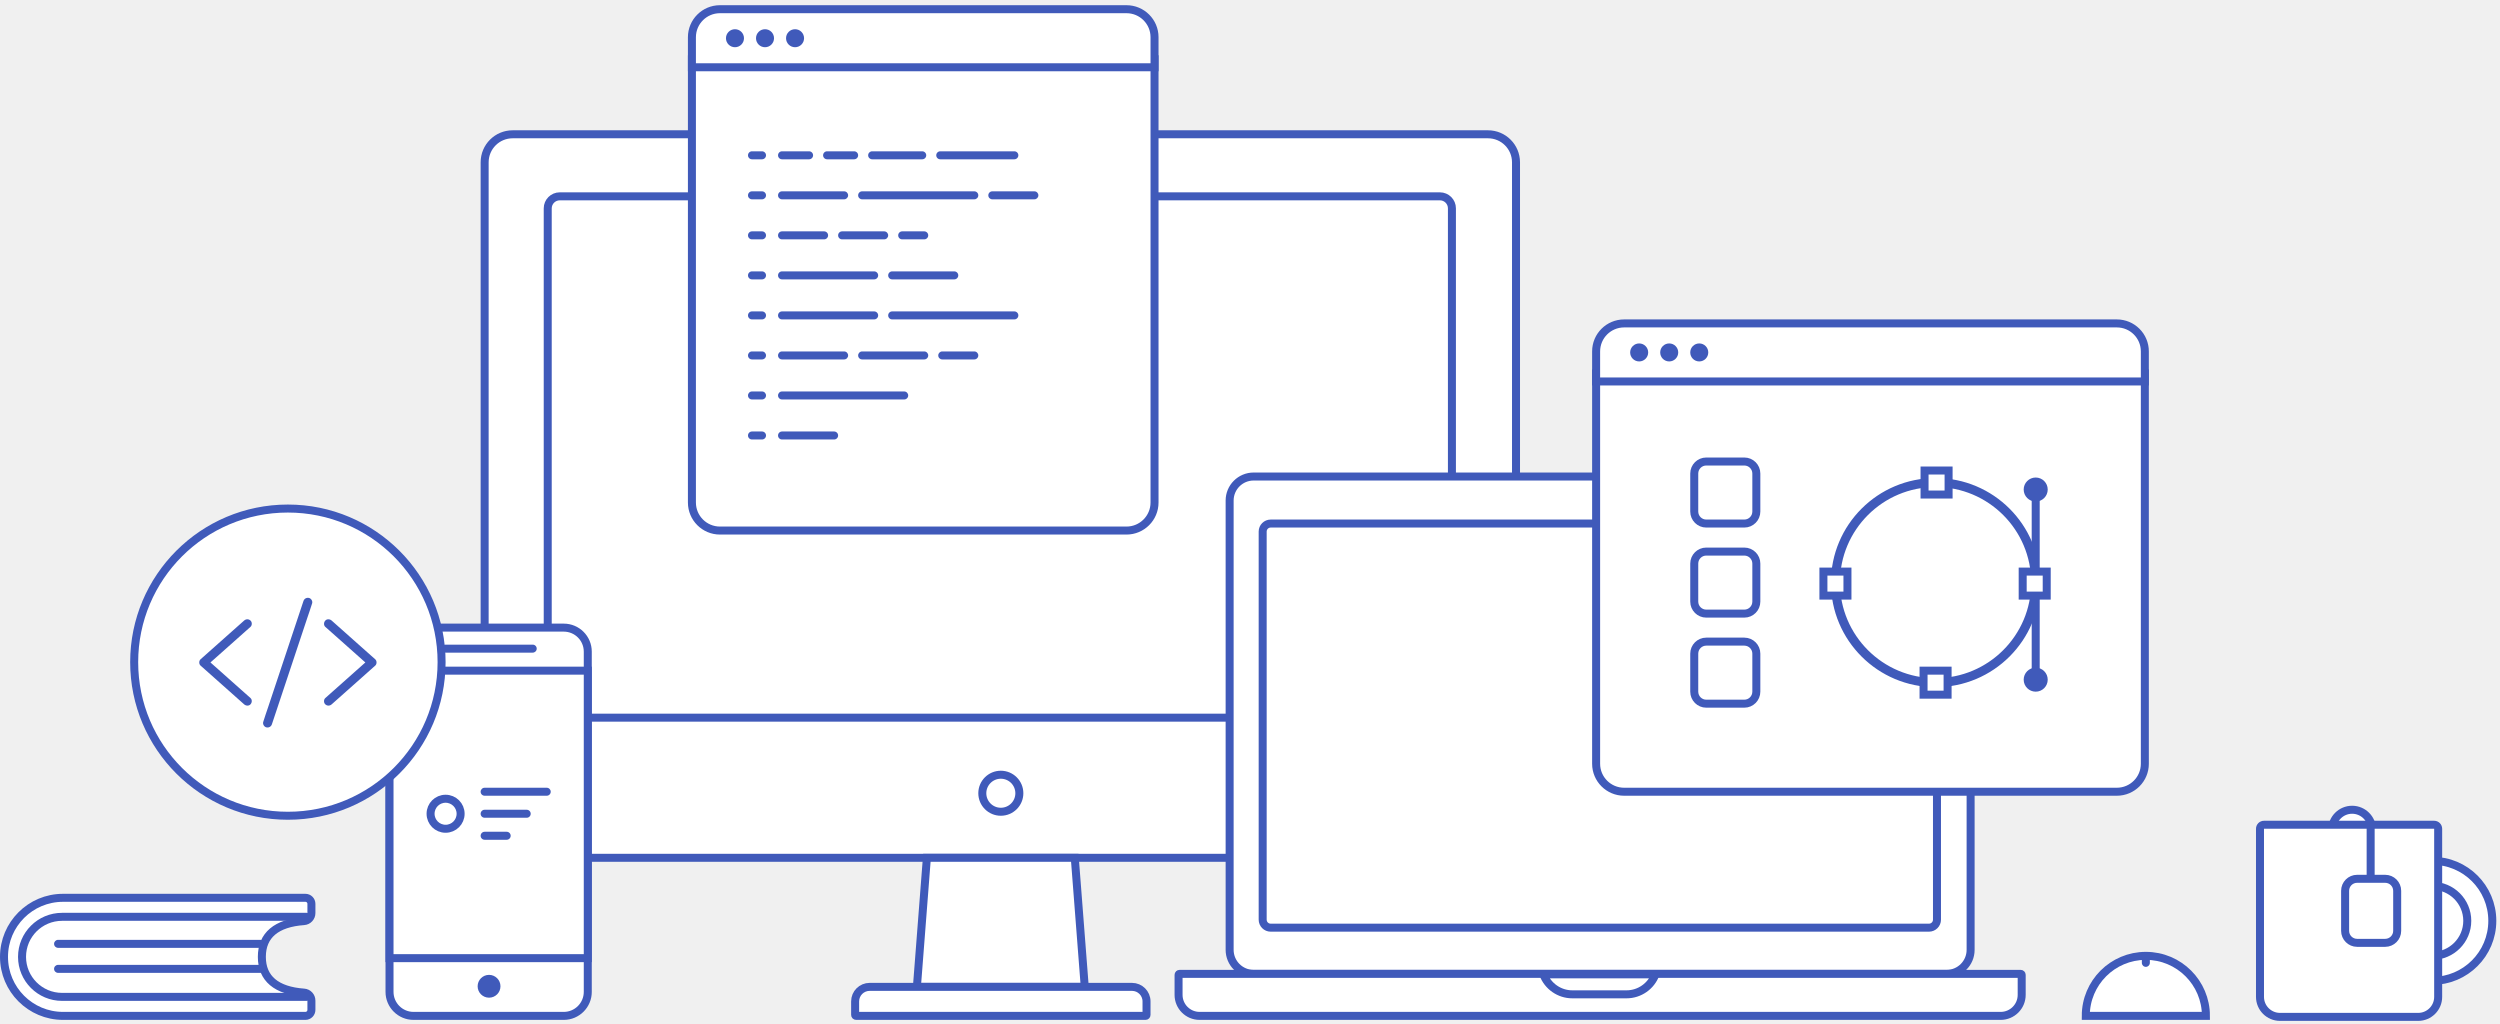
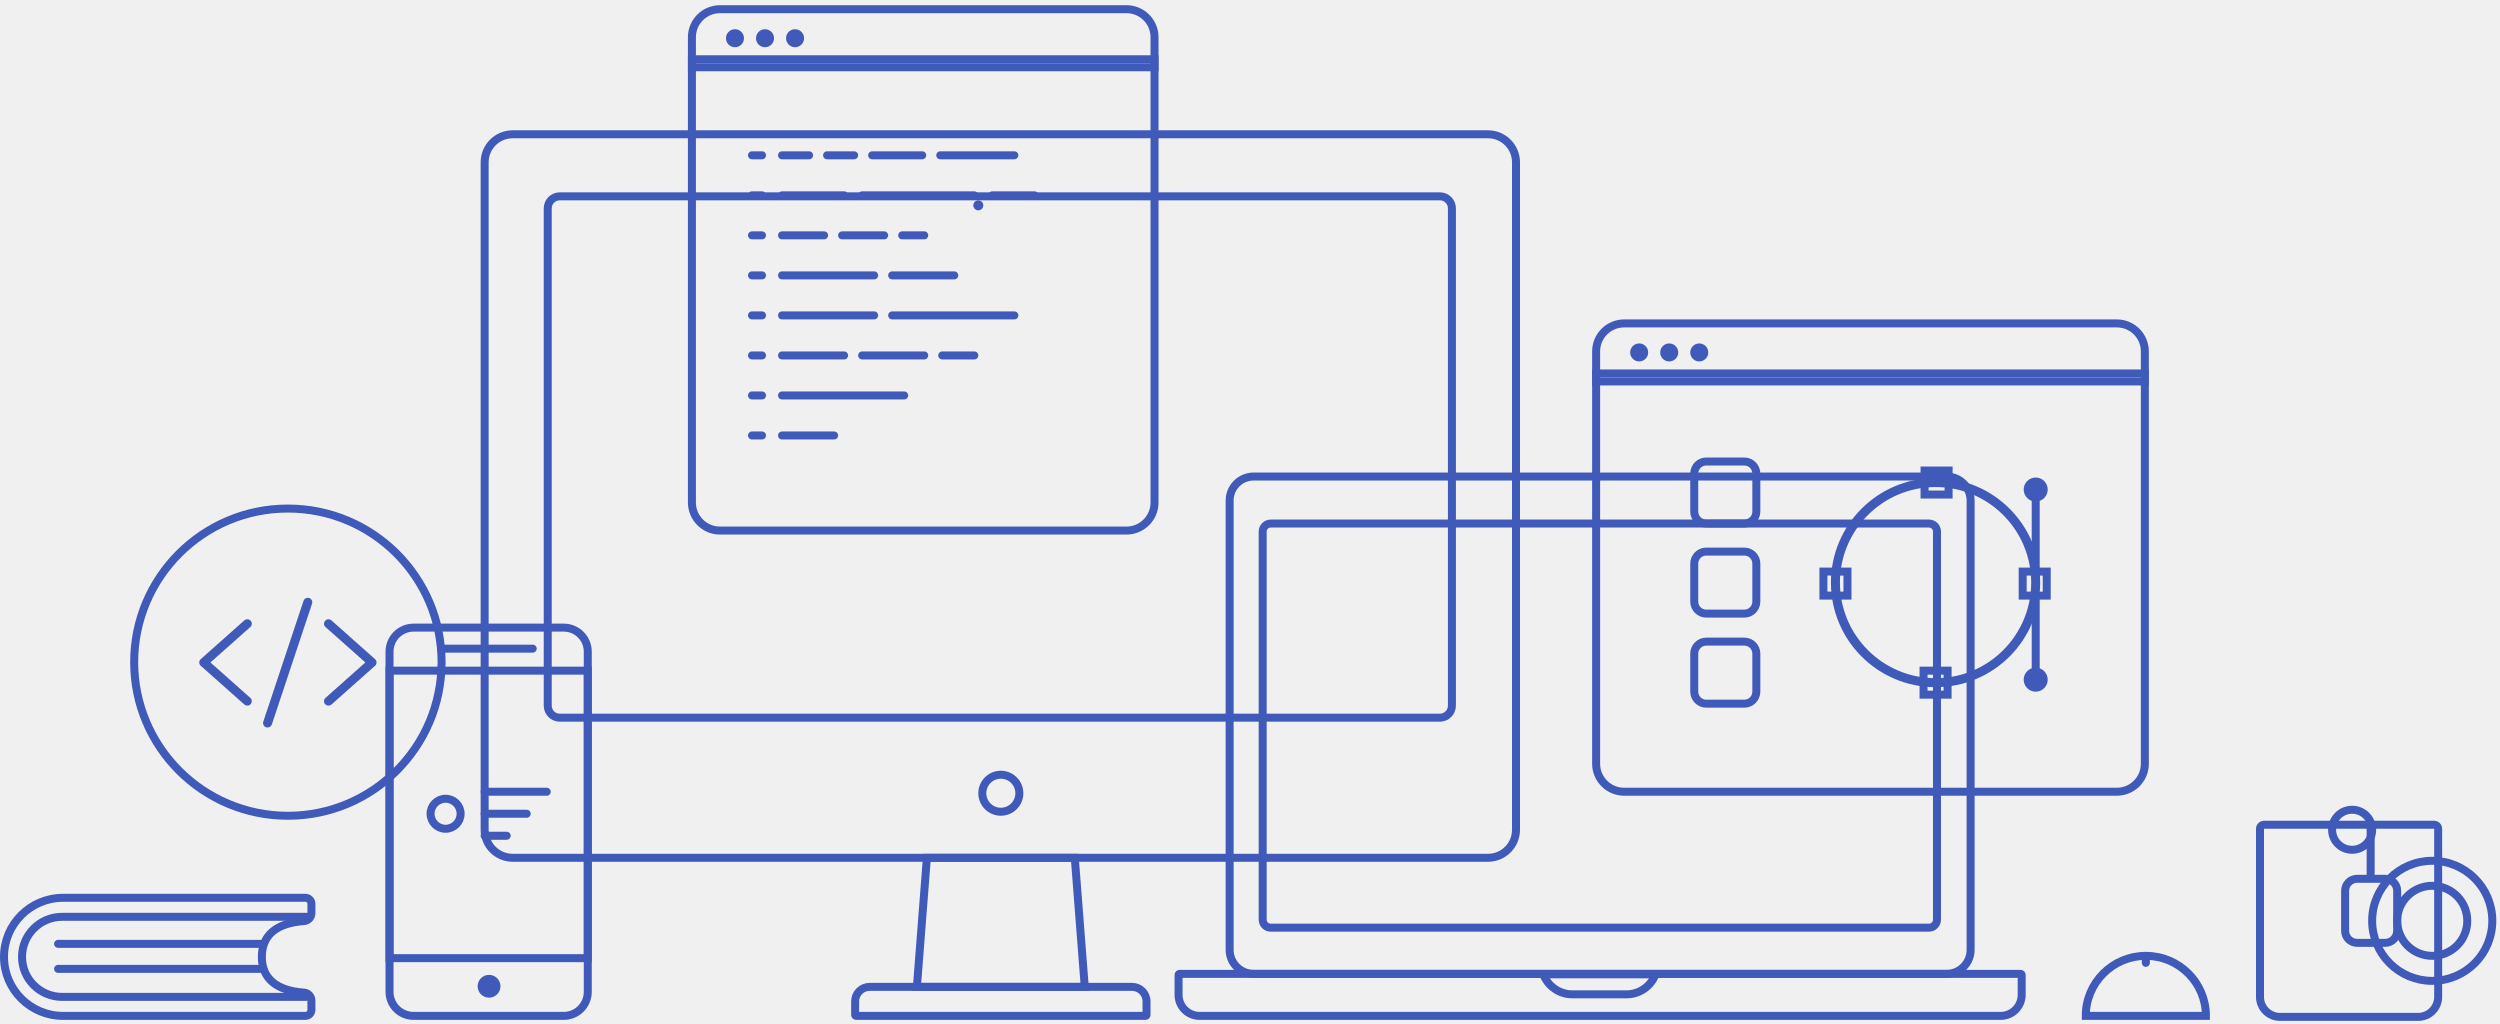
<svg xmlns="http://www.w3.org/2000/svg" width="650" height="266" viewBox="0 0 650 266" fill="none">
  <g clip-path="url(#clip0_53_868)">
-     <path fill-rule="evenodd" clip-rule="evenodd" d="M126.008 42.198C126.008 38.172 129.264 34.915 133.298 34.915H386.872C390.899 34.915 394.162 38.174 394.162 42.198V215.741C394.162 219.767 390.906 223.024 386.872 223.024H133.298C129.271 223.024 126.008 219.765 126.008 215.741V42.198Z" fill="white" stroke="#405ABA" stroke-width="2.081" />
-     <path fill-rule="evenodd" clip-rule="evenodd" d="M142.41 54.17C142.41 52.446 143.813 51.046 145.536 51.046H374.374C376.103 51.046 377.5 52.438 377.5 54.17V183.475C377.5 185.199 376.097 186.599 374.374 186.599H145.536C143.807 186.599 142.41 185.207 142.41 183.475V54.17Z" fill="white" stroke="#405ABA" stroke-width="2.081" />
-     <path fill-rule="evenodd" clip-rule="evenodd" d="M240.99 223.024H279.441L282.037 256.587H238.394L240.99 223.024Z" fill="white" stroke="#405ABA" stroke-width="2.081" />
-     <path fill-rule="evenodd" clip-rule="evenodd" d="M222.334 263.875V260.36C222.334 258.279 224.024 256.587 226.104 256.587H294.326C296.402 256.587 298.096 258.28 298.096 260.36V263.875C298.096 264.02 297.984 264.132 297.835 264.132H222.596C222.45 264.132 222.334 264.017 222.334 263.875Z" fill="white" stroke="#405ABA" stroke-width="2.081" />
+     <path fill-rule="evenodd" clip-rule="evenodd" d="M126.008 42.198C126.008 38.172 129.264 34.915 133.298 34.915H386.872C390.899 34.915 394.162 38.174 394.162 42.198V215.741C394.162 219.767 390.906 223.024 386.872 223.024H133.298C129.271 223.024 126.008 219.765 126.008 215.741V42.198Z" fill="none" stroke="#405ABA" stroke-width="2.081" />
+     <path fill-rule="evenodd" clip-rule="evenodd" d="M142.41 54.17C142.41 52.446 143.813 51.046 145.536 51.046H374.374C376.103 51.046 377.5 52.438 377.5 54.17V183.475C377.5 185.199 376.097 186.599 374.374 186.599H145.536C143.807 186.599 142.41 185.207 142.41 183.475V54.17Z" fill="none" stroke="#405ABA" stroke-width="2.081" />
+     <path fill-rule="evenodd" clip-rule="evenodd" d="M240.99 223.024H279.441L282.037 256.587H238.394L240.99 223.024Z" fill="none" stroke="#405ABA" stroke-width="2.081" />
+     <path fill-rule="evenodd" clip-rule="evenodd" d="M222.334 263.875V260.36C222.334 258.279 224.024 256.587 226.104 256.587H294.326C296.402 256.587 298.096 258.28 298.096 260.36V263.875C298.096 264.02 297.984 264.132 297.835 264.132H222.596C222.45 264.132 222.334 264.017 222.334 263.875Z" fill="none" stroke="#405ABA" stroke-width="2.081" />
    <path d="M260.215 211.056C262.875 211.056 265.032 208.901 265.032 206.243C265.032 203.584 262.875 201.429 260.215 201.429C257.555 201.429 255.399 203.584 255.399 206.243C255.399 208.901 257.555 211.056 260.215 211.056Z" stroke="#405ABA" stroke-width="2.081" />
-     <path d="M146.578 163.183H107.519C104.071 163.183 101.275 165.979 101.275 169.427V257.888C101.275 261.337 104.071 264.132 107.519 264.132H146.578C150.026 264.132 152.822 261.337 152.822 257.888V169.427C152.822 165.979 150.026 163.183 146.578 163.183Z" fill="white" stroke="#405ABA" stroke-width="2.081" />
-     <path fill-rule="evenodd" clip-rule="evenodd" d="M101.275 174.371H152.822V249.12H101.275V174.371Z" fill="white" stroke="#405ABA" stroke-width="2.081" />
+     <path d="M146.578 163.183H107.519C104.071 163.183 101.275 165.979 101.275 169.427V257.888C101.275 261.337 104.071 264.132 107.519 264.132H146.578C150.026 264.132 152.822 261.337 152.822 257.888V169.427C152.822 165.979 150.026 163.183 146.578 163.183Z" fill="none" stroke="#405ABA" stroke-width="2.081" />
+     <path fill-rule="evenodd" clip-rule="evenodd" d="M101.275 174.371H152.822V249.12H101.275V174.371Z" fill="none" stroke="#405ABA" stroke-width="2.081" />
    <path d="M138.504 167.606H115.853C115.278 167.606 114.812 168.072 114.812 168.647C114.812 169.221 115.278 169.687 115.853 169.687H138.504C139.079 169.687 139.545 169.221 139.545 168.647C139.545 168.072 139.079 167.606 138.504 167.606Z" fill="#405ABA" />
    <path d="M127.155 253.465H127.151C125.513 253.465 124.185 254.793 124.185 256.431C124.185 258.069 125.513 259.397 127.151 259.397H127.155C128.793 259.397 130.121 258.069 130.121 256.431C130.121 254.793 128.793 253.465 127.155 253.465Z" fill="#405ABA" />
-     <path d="M115.854 215.479C118.011 215.479 119.759 213.732 119.759 211.576C119.759 209.421 118.011 207.673 115.854 207.673C113.697 207.673 111.949 209.421 111.949 211.576C111.949 213.732 113.697 215.479 115.854 215.479Z" fill="white" stroke="#405ABA" stroke-width="2.081" />
+     <path d="M115.854 215.479C118.011 215.479 119.759 213.732 119.759 211.576C119.759 209.421 118.011 207.673 115.854 207.673C113.697 207.673 111.949 209.421 111.949 211.576C111.949 213.732 113.697 215.479 115.854 215.479Z" fill="none" stroke="#405ABA" stroke-width="2.081" />
    <path d="M142.149 204.812H126.007C125.432 204.812 124.966 205.277 124.966 205.852C124.966 206.427 125.432 206.893 126.007 206.893H142.149C142.724 206.893 143.19 206.427 143.19 205.852C143.19 205.277 142.724 204.812 142.149 204.812Z" fill="#405ABA" />
    <path d="M136.942 210.535H126.007C125.432 210.535 124.966 211.001 124.966 211.576C124.966 212.151 125.432 212.617 126.007 212.617H136.942C137.517 212.617 137.983 212.151 137.983 211.576C137.983 211.001 137.517 210.535 136.942 210.535Z" fill="#405ABA" />
    <path d="M131.736 216.259H126.007C125.432 216.259 124.966 216.725 124.966 217.3C124.966 217.875 125.432 218.341 126.007 218.341H131.736C132.31 218.341 132.776 217.875 132.776 217.3C132.776 216.725 132.31 216.259 131.736 216.259Z" fill="#405ABA" />
-     <path d="M74.849 212.097C96.921 212.097 114.813 194.216 114.813 172.159C114.813 150.102 96.921 132.222 74.849 132.222C52.778 132.222 34.886 150.102 34.886 172.159C34.886 194.216 52.778 212.097 74.849 212.097Z" fill="white" stroke="#405ABA" stroke-width="2.081" />
-     <path d="M506.115 123.896H325.949C322.501 123.896 319.705 126.692 319.705 130.14V246.96C319.705 250.409 322.501 253.205 325.949 253.205H506.115C509.564 253.205 512.359 250.409 512.359 246.96V130.14C512.359 126.692 509.564 123.896 506.115 123.896Z" fill="white" stroke="#405ABA" stroke-width="2.081" />
-     <path fill-rule="evenodd" clip-rule="evenodd" d="M306.426 253.459V258.669C306.426 261.682 308.874 264.132 311.888 264.132H520.176C523.187 264.132 525.638 261.683 525.638 258.669V253.459C525.638 253.317 525.525 253.205 525.379 253.205H306.685C306.539 253.205 306.426 253.317 306.426 253.459Z" fill="white" stroke="#405ABA" stroke-width="2.081" />
-     <path fill-rule="evenodd" clip-rule="evenodd" d="M430.429 253.322L401.27 253.321C402.434 256.395 405.402 258.525 408.808 258.525H422.891C426.297 258.525 429.265 256.395 430.429 253.322Z" fill="white" stroke="#405ABA" stroke-width="2.081" />
-     <path d="M501.533 136.124H330.376C329.227 136.124 328.295 137.056 328.295 138.206V239.116C328.295 240.266 329.227 241.197 330.376 241.197H501.533C502.683 241.197 503.615 240.266 503.615 239.116V138.206C503.615 137.056 502.683 136.124 501.533 136.124Z" fill="white" stroke="#405ABA" stroke-width="2.081" />
+     <path d="M74.849 212.097C96.921 212.097 114.813 194.216 114.813 172.159C114.813 150.102 96.921 132.222 74.849 132.222C52.778 132.222 34.886 150.102 34.886 172.159C34.886 194.216 52.778 212.097 74.849 212.097Z" fill="none" stroke="#405ABA" stroke-width="2.081" />
+     <path d="M506.115 123.896H325.949C322.501 123.896 319.705 126.692 319.705 130.14V246.96C319.705 250.409 322.501 253.205 325.949 253.205H506.115C509.564 253.205 512.359 250.409 512.359 246.96V130.14C512.359 126.692 509.564 123.896 506.115 123.896Z" fill="none" stroke="#405ABA" stroke-width="2.081" />
+     <path fill-rule="evenodd" clip-rule="evenodd" d="M306.426 253.459V258.669C306.426 261.682 308.874 264.132 311.888 264.132H520.176C523.187 264.132 525.638 261.683 525.638 258.669V253.459C525.638 253.317 525.525 253.205 525.379 253.205H306.685C306.539 253.205 306.426 253.317 306.426 253.459Z" fill="none" stroke="#405ABA" stroke-width="2.081" />
+     <path fill-rule="evenodd" clip-rule="evenodd" d="M430.429 253.322L401.27 253.321C402.434 256.395 405.402 258.525 408.808 258.525H422.891C426.297 258.525 429.265 256.395 430.429 253.322Z" fill="none" stroke="#405ABA" stroke-width="2.081" />
+     <path d="M501.533 136.124H330.376C329.227 136.124 328.295 137.056 328.295 138.206V239.116C328.295 240.266 329.227 241.197 330.376 241.197H501.533C502.683 241.197 503.615 240.266 503.615 239.116V138.206C503.615 137.056 502.683 136.124 501.533 136.124Z" fill="none" stroke="#405ABA" stroke-width="2.081" />
    <path d="M254.358 54.688C255.076 54.688 255.659 54.106 255.659 53.388C255.659 52.669 255.076 52.087 254.358 52.087C253.639 52.087 253.056 52.669 253.056 53.388C253.056 54.106 253.639 54.688 254.358 54.688Z" fill="#405ABA" />
-     <path fill-rule="evenodd" clip-rule="evenodd" d="M179.899 15.401H300.178V130.661C300.178 134.682 296.909 137.946 292.886 137.946H187.191C183.166 137.946 179.899 134.681 179.899 130.661V15.401Z" fill="white" stroke="#405ABA" stroke-width="2.081" />
-     <path fill-rule="evenodd" clip-rule="evenodd" d="M179.899 9.671C179.899 5.653 183.169 2.392 187.191 2.392H292.886C296.913 2.392 300.178 5.649 300.178 9.671V17.483H179.899V9.671Z" fill="white" stroke="#405ABA" stroke-width="2.081" />
+     <path fill-rule="evenodd" clip-rule="evenodd" d="M179.899 15.401H300.178V130.661C300.178 134.682 296.909 137.946 292.886 137.946H187.191C183.166 137.946 179.899 134.681 179.899 130.661V15.401Z" fill="none" stroke="#405ABA" stroke-width="2.081" />
+     <path fill-rule="evenodd" clip-rule="evenodd" d="M179.899 9.671C179.899 5.653 183.169 2.392 187.191 2.392H292.886C296.913 2.392 300.178 5.649 300.178 9.671V17.483H179.899V9.671Z" fill="none" stroke="#405ABA" stroke-width="2.081" />
    <path d="M191.094 12.279C192.388 12.279 193.437 11.231 193.437 9.938C193.437 8.644 192.388 7.596 191.094 7.596C189.8 7.596 188.751 8.644 188.751 9.938C188.751 11.231 189.8 12.279 191.094 12.279Z" fill="#405ABA" />
    <path d="M198.904 12.279C200.198 12.279 201.247 11.231 201.247 9.938C201.247 8.644 200.198 7.596 198.904 7.596C197.61 7.596 196.561 8.644 196.561 9.938C196.561 11.231 197.61 12.279 198.904 12.279Z" fill="#405ABA" />
    <path d="M206.714 12.279C208.008 12.279 209.057 11.231 209.057 9.938C209.057 8.644 208.008 7.596 206.714 7.596C205.42 7.596 204.371 8.644 204.371 9.938C204.371 11.231 205.42 12.279 206.714 12.279Z" fill="#405ABA" />
    <path d="M198.124 91.374H195.519C194.944 91.374 194.478 91.84 194.478 92.414C194.478 92.989 194.944 93.455 195.519 93.455H198.124C198.698 93.455 199.164 92.989 199.164 92.414C199.164 91.84 198.698 91.374 198.124 91.374Z" fill="#405ABA" />
    <path d="M198.124 39.338H195.519C194.944 39.338 194.478 39.804 194.478 40.379C194.478 40.953 194.944 41.419 195.519 41.419H198.124C198.698 41.419 199.164 40.953 199.164 40.379C199.164 39.804 198.698 39.338 198.124 39.338Z" fill="#405ABA" />
    <path fill-rule="evenodd" clip-rule="evenodd" d="M203.329 39.338H210.36C210.935 39.338 211.401 39.804 211.401 40.379C211.401 40.953 210.935 41.419 210.36 41.419H203.329C202.754 41.419 202.288 40.953 202.288 40.379C202.288 39.804 202.754 39.338 203.329 39.338Z" fill="#405ABA" />
    <path fill-rule="evenodd" clip-rule="evenodd" d="M215.045 39.338H222.075C222.65 39.338 223.116 39.804 223.116 40.379C223.116 40.953 222.65 41.419 222.075 41.419H215.045C214.47 41.419 214.004 40.953 214.004 40.379C214.004 39.804 214.47 39.338 215.045 39.338Z" fill="#405ABA" />
    <path fill-rule="evenodd" clip-rule="evenodd" d="M226.76 39.338H239.779C240.354 39.338 240.82 39.804 240.82 40.379C240.82 40.953 240.354 41.419 239.779 41.419H226.76C226.186 41.419 225.72 40.953 225.72 40.379C225.72 39.804 226.186 39.338 226.76 39.338Z" fill="#405ABA" />
    <path fill-rule="evenodd" clip-rule="evenodd" d="M244.464 39.338H263.731C264.305 39.338 264.771 39.804 264.771 40.379C264.771 40.953 264.305 41.419 263.731 41.419H244.464C243.889 41.419 243.423 40.953 243.423 40.379C243.423 39.804 243.889 39.338 244.464 39.338Z" fill="#405ABA" />
    <path d="M198.124 49.745H195.519C194.944 49.745 194.478 50.211 194.478 50.786C194.478 51.361 194.944 51.826 195.519 51.826H198.124C198.698 51.826 199.164 51.361 199.164 50.786C199.164 50.211 198.698 49.745 198.124 49.745Z" fill="#405ABA" />
    <path d="M198.124 60.152H195.519C194.944 60.152 194.478 60.618 194.478 61.193C194.478 61.768 194.944 62.234 195.519 62.234H198.124C198.698 62.234 199.164 61.768 199.164 61.193C199.164 60.618 198.698 60.152 198.124 60.152Z" fill="#405ABA" />
    <path d="M198.124 70.559H195.519C194.944 70.559 194.478 71.025 194.478 71.6C194.478 72.175 194.944 72.641 195.519 72.641H198.124C198.698 72.641 199.164 72.175 199.164 71.6C199.164 71.025 198.698 70.559 198.124 70.559Z" fill="#405ABA" />
    <path d="M198.124 80.966H195.519C194.944 80.966 194.478 81.432 194.478 82.007C194.478 82.582 194.944 83.048 195.519 83.048H198.124C198.698 83.048 199.164 82.582 199.164 82.007C199.164 81.432 198.698 80.966 198.124 80.966Z" fill="#405ABA" />
    <path d="M198.124 101.781H195.519C194.944 101.781 194.478 102.247 194.478 102.821C194.478 103.396 194.944 103.862 195.519 103.862H198.124C198.698 103.862 199.164 103.396 199.164 102.821C199.164 102.247 198.698 101.781 198.124 101.781Z" fill="#405ABA" />
    <path d="M198.124 112.188H195.519C194.944 112.188 194.478 112.654 194.478 113.229C194.478 113.803 194.944 114.269 195.519 114.269H198.124C198.698 114.269 199.164 113.803 199.164 113.229C199.164 112.654 198.698 112.188 198.124 112.188Z" fill="#405ABA" />
    <path d="M219.472 49.745H203.329C202.754 49.745 202.288 50.211 202.288 50.786C202.288 51.361 202.754 51.826 203.329 51.826H219.472C220.047 51.826 220.513 51.361 220.513 50.786C220.513 50.211 220.047 49.745 219.472 49.745Z" fill="#405ABA" />
    <path d="M253.317 49.745H224.157C223.582 49.745 223.116 50.211 223.116 50.786C223.116 51.361 223.582 51.826 224.157 51.826H253.317C253.892 51.826 254.358 51.361 254.358 50.786C254.358 50.211 253.892 49.745 253.317 49.745Z" fill="#405ABA" />
    <path d="M268.938 49.745H258.002C257.427 49.745 256.961 50.211 256.961 50.786C256.961 51.361 257.427 51.826 258.002 51.826H268.938C269.512 51.826 269.978 51.361 269.978 50.786C269.978 50.211 269.512 49.745 268.938 49.745Z" fill="#405ABA" />
    <path d="M214.265 60.152H203.329C202.754 60.152 202.288 60.618 202.288 61.193C202.288 61.768 202.754 62.234 203.329 62.234H214.265C214.84 62.234 215.306 61.768 215.306 61.193C215.306 60.618 214.84 60.152 214.265 60.152Z" fill="#405ABA" />
    <path d="M229.886 60.152H218.95C218.375 60.152 217.909 60.618 217.909 61.193C217.909 61.768 218.375 62.234 218.95 62.234H229.886C230.461 62.234 230.926 61.768 230.926 61.193C230.926 60.618 230.461 60.152 229.886 60.152Z" fill="#405ABA" />
    <path d="M240.3 60.152H234.571C233.996 60.152 233.53 60.618 233.53 61.193C233.53 61.768 233.996 62.234 234.571 62.234H240.3C240.874 62.234 241.34 61.768 241.34 61.193C241.34 60.618 240.874 60.152 240.3 60.152Z" fill="#405ABA" />
    <path d="M227.282 70.559H203.329C202.754 70.559 202.288 71.025 202.288 71.6C202.288 72.175 202.754 72.641 203.329 72.641H227.282C227.857 72.641 228.323 72.175 228.323 71.6C228.323 71.025 227.857 70.559 227.282 70.559Z" fill="#405ABA" />
    <path d="M248.11 70.559H231.967C231.392 70.559 230.926 71.025 230.926 71.6C230.926 72.175 231.392 72.641 231.967 72.641H248.11C248.685 72.641 249.151 72.175 249.151 71.6C249.151 71.025 248.685 70.559 248.11 70.559Z" fill="#405ABA" />
    <path d="M227.282 80.966H203.329C202.754 80.966 202.288 81.432 202.288 82.007C202.288 82.582 202.754 83.048 203.329 83.048H227.282C227.857 83.048 228.323 82.582 228.323 82.007C228.323 81.432 227.857 80.966 227.282 80.966Z" fill="#405ABA" />
    <path d="M263.731 80.966H231.967C231.392 80.966 230.926 81.432 230.926 82.007C230.926 82.582 231.392 83.048 231.967 83.048H263.731C264.305 83.048 264.771 82.582 264.771 82.007C264.771 81.432 264.305 80.966 263.731 80.966Z" fill="#405ABA" />
    <path d="M219.472 91.374H203.329C202.754 91.374 202.288 91.84 202.288 92.414C202.288 92.989 202.754 93.455 203.329 93.455H219.472C220.047 93.455 220.513 92.989 220.513 92.414C220.513 91.84 220.047 91.374 219.472 91.374Z" fill="#405ABA" />
    <path d="M240.3 91.374H224.157C223.582 91.374 223.116 91.84 223.116 92.414C223.116 92.989 223.582 93.455 224.157 93.455H240.3C240.874 93.455 241.34 92.989 241.34 92.414C241.34 91.84 240.874 91.374 240.3 91.374Z" fill="#405ABA" />
    <path d="M253.317 91.374H244.984C244.41 91.374 243.944 91.84 243.944 92.414C243.944 92.989 244.41 93.455 244.984 93.455H253.317C253.892 93.455 254.358 92.989 254.358 92.414C254.358 91.84 253.892 91.374 253.317 91.374Z" fill="#405ABA" />
    <path d="M235.093 101.781H203.329C202.754 101.781 202.288 102.247 202.288 102.821C202.288 103.396 202.754 103.862 203.329 103.862H235.093C235.667 103.862 236.133 103.396 236.133 102.821C236.133 102.247 235.667 101.781 235.093 101.781Z" fill="#405ABA" />
    <path d="M216.868 112.188H203.329C202.754 112.188 202.288 112.654 202.288 113.229C202.288 113.803 202.754 114.269 203.329 114.269H216.868C217.443 114.269 217.909 113.803 217.909 113.229C217.909 112.654 217.443 112.188 216.868 112.188Z" fill="#405ABA" />
-     <path fill-rule="evenodd" clip-rule="evenodd" d="M414.991 97.097H557.659V198.576C557.659 202.596 554.4 205.852 550.374 205.852H422.277C418.256 205.852 414.991 202.59 414.991 198.576V97.097Z" fill="white" stroke="#405ABA" stroke-width="2.081" />
-     <path fill-rule="evenodd" clip-rule="evenodd" d="M414.991 91.367C414.991 87.346 418.251 84.089 422.277 84.089H550.374C554.398 84.089 557.659 87.346 557.659 91.367V99.179H414.991V91.367Z" fill="white" stroke="#405ABA" stroke-width="2.081" />
+     <path fill-rule="evenodd" clip-rule="evenodd" d="M414.991 97.097H557.659V198.576C557.659 202.596 554.4 205.852 550.374 205.852H422.277C418.256 205.852 414.991 202.59 414.991 198.576V97.097Z" fill="none" stroke="#405ABA" stroke-width="2.081" />
+     <path fill-rule="evenodd" clip-rule="evenodd" d="M414.991 91.367C414.991 87.346 418.251 84.089 422.277 84.089H550.374C554.398 84.089 557.659 87.346 557.659 91.367V99.179H414.991V91.367Z" fill="none" stroke="#405ABA" stroke-width="2.081" />
    <path d="M426.186 93.975C427.48 93.975 428.529 92.927 428.529 91.634C428.529 90.341 427.48 89.292 426.186 89.292C424.892 89.292 423.842 90.341 423.842 91.634C423.842 92.927 424.892 93.975 426.186 93.975Z" fill="#405ABA" />
    <path d="M433.996 93.975C435.29 93.975 436.339 92.927 436.339 91.634C436.339 90.341 435.29 89.292 433.996 89.292C432.702 89.292 431.653 90.341 431.653 91.634C431.653 92.927 432.702 93.975 433.996 93.975Z" fill="#405ABA" />
    <path d="M441.806 93.975C443.1 93.975 444.149 92.927 444.149 91.634C444.149 90.341 443.1 89.292 441.806 89.292C440.512 89.292 439.463 90.341 439.463 91.634C439.463 92.927 440.512 93.975 441.806 93.975Z" fill="#405ABA" />
-     <path d="M503.248 177.493C517.626 177.493 529.282 165.844 529.282 151.475C529.282 137.106 517.626 125.457 503.248 125.457C488.869 125.457 477.213 137.106 477.213 151.475C477.213 165.844 488.869 177.493 503.248 177.493Z" fill="white" stroke="#405ABA" stroke-width="2.342" />
-     <path fill-rule="evenodd" clip-rule="evenodd" d="M500.383 122.335V128.579H506.633V122.335H500.383Z" fill="white" stroke="#405ABA" stroke-width="2.081" />
-     <path fill-rule="evenodd" clip-rule="evenodd" d="M500.123 174.371V180.615H506.373V174.371H500.123Z" fill="white" stroke="#405ABA" stroke-width="2.081" />
-     <path fill-rule="evenodd" clip-rule="evenodd" d="M474.089 148.613V154.857H480.338V148.613H474.089Z" fill="white" stroke="#405ABA" stroke-width="2.081" />
-     <path fill-rule="evenodd" clip-rule="evenodd" d="M525.897 148.613V154.857H532.147V148.613H525.897Z" fill="white" stroke="#405ABA" stroke-width="2.081" />
+     <path d="M503.248 177.493C517.626 177.493 529.282 165.844 529.282 151.475C529.282 137.106 517.626 125.457 503.248 125.457C488.869 125.457 477.213 137.106 477.213 151.475C477.213 165.844 488.869 177.493 503.248 177.493Z" fill="none" stroke="#405ABA" stroke-width="2.342" />
+     <path fill-rule="evenodd" clip-rule="evenodd" d="M500.383 122.335V128.579H506.633V122.335H500.383Z" fill="none" stroke="#405ABA" stroke-width="2.081" />
+     <path fill-rule="evenodd" clip-rule="evenodd" d="M500.123 174.371V180.615H506.373V174.371H500.123Z" fill="none" stroke="#405ABA" stroke-width="2.081" />
+     <path fill-rule="evenodd" clip-rule="evenodd" d="M474.089 148.613V154.857H480.338V148.613H474.089Z" fill="none" stroke="#405ABA" stroke-width="2.081" />
+     <path fill-rule="evenodd" clip-rule="evenodd" d="M525.897 148.613V154.857H532.147V148.613H525.897Z" fill="none" stroke="#405ABA" stroke-width="2.081" />
    <path d="M529.282 128.059V147.572" stroke="#405ABA" stroke-width="2.081" stroke-linecap="square" />
    <path d="M529.282 155.378V174.891" stroke="#405ABA" stroke-width="2.081" stroke-linecap="square" />
    <path d="M529.282 130.4C531.008 130.4 532.407 129.003 532.407 127.278C532.407 125.554 531.008 124.156 529.282 124.156C527.557 124.156 526.158 125.554 526.158 127.278C526.158 129.003 527.557 130.4 529.282 130.4Z" fill="#405ABA" />
    <path d="M529.282 179.834C531.008 179.834 532.407 178.437 532.407 176.712C532.407 174.988 531.008 173.59 529.282 173.59C527.557 173.59 526.158 174.988 526.158 176.712C526.158 178.437 527.557 179.834 529.282 179.834Z" fill="#405ABA" />
-     <path d="M453.525 119.993H443.626C441.902 119.993 440.504 121.391 440.504 123.115V133.002C440.504 134.727 441.902 136.124 443.626 136.124H453.525C455.249 136.124 456.647 134.727 456.647 133.002V123.115C456.647 121.391 455.249 119.993 453.525 119.993Z" fill="white" stroke="#405ABA" stroke-width="2.081" />
-     <path d="M453.525 143.409H443.626C441.902 143.409 440.504 144.807 440.504 146.531V156.418C440.504 158.143 441.902 159.54 443.626 159.54H453.525C455.249 159.54 456.647 158.143 456.647 156.418V146.531C456.647 144.807 455.249 143.409 453.525 143.409Z" fill="white" stroke="#405ABA" stroke-width="2.081" />
-     <path d="M453.525 166.825H443.626C441.902 166.825 440.504 168.223 440.504 169.948V179.834C440.504 181.559 441.902 182.957 443.626 182.957H453.525C455.249 182.957 456.647 181.559 456.647 179.834V169.948C456.647 168.223 455.249 166.825 453.525 166.825Z" fill="white" stroke="#405ABA" stroke-width="2.081" />
-     <path d="M632.379 255.026C641.006 255.026 648 248.037 648 239.415C648 230.794 641.006 223.805 632.379 223.805C623.752 223.805 616.759 230.794 616.759 239.415C616.759 248.037 623.752 255.026 632.379 255.026Z" fill="white" stroke="#405ABA" stroke-width="2.081" />
-     <path d="M632.379 248.522C637.412 248.522 641.491 244.445 641.491 239.415C641.491 234.386 637.412 230.309 632.379 230.309C627.347 230.309 623.267 234.386 623.267 239.415C623.267 244.445 627.347 248.522 632.379 248.522Z" fill="white" stroke="#405ABA" stroke-width="2.081" />
-     <path d="M611.552 220.943C614.427 220.943 616.759 218.613 616.759 215.739C616.759 212.865 614.427 210.535 611.552 210.535C608.676 210.535 606.345 212.865 606.345 215.739C606.345 218.613 608.676 220.943 611.552 220.943Z" fill="white" stroke="#405ABA" stroke-width="2.081" />
-     <path fill-rule="evenodd" clip-rule="evenodd" d="M588.64 214.438C588.065 214.438 587.599 214.904 587.599 215.479V259.189C587.599 262.063 589.929 264.392 592.803 264.392H628.72C631.594 264.392 633.924 262.063 633.924 259.189V215.479C633.924 214.904 633.458 214.438 632.883 214.438H588.64Z" fill="white" stroke="#405ABA" stroke-width="2.081" />
-     <path d="M620.146 228.488H612.851C611.126 228.488 609.729 229.886 609.729 231.61V242.017C609.729 243.741 611.126 245.139 612.851 245.139H620.146C621.87 245.139 623.268 243.741 623.268 242.017V231.61C623.268 229.886 621.87 228.488 620.146 228.488Z" fill="white" stroke="#405ABA" stroke-width="2.081" />
+     <path d="M453.525 119.993H443.626C441.902 119.993 440.504 121.391 440.504 123.115V133.002C440.504 134.727 441.902 136.124 443.626 136.124H453.525C455.249 136.124 456.647 134.727 456.647 133.002V123.115C456.647 121.391 455.249 119.993 453.525 119.993Z" fill="none" stroke="#405ABA" stroke-width="2.081" />
+     <path d="M453.525 143.409H443.626C441.902 143.409 440.504 144.807 440.504 146.531V156.418C440.504 158.143 441.902 159.54 443.626 159.54H453.525C455.249 159.54 456.647 158.143 456.647 156.418V146.531C456.647 144.807 455.249 143.409 453.525 143.409Z" fill="none" stroke="#405ABA" stroke-width="2.081" />
+     <path d="M453.525 166.825H443.626C441.902 166.825 440.504 168.223 440.504 169.948V179.834C440.504 181.559 441.902 182.957 443.626 182.957H453.525C455.249 182.957 456.647 181.559 456.647 179.834V169.948C456.647 168.223 455.249 166.825 453.525 166.825Z" fill="none" stroke="#405ABA" stroke-width="2.081" />
+     <path d="M632.379 255.026C641.006 255.026 648 248.037 648 239.415C648 230.794 641.006 223.805 632.379 223.805C623.752 223.805 616.759 230.794 616.759 239.415C616.759 248.037 623.752 255.026 632.379 255.026Z" fill="none" stroke="#405ABA" stroke-width="2.081" />
+     <path d="M632.379 248.522C637.412 248.522 641.491 244.445 641.491 239.415C641.491 234.386 637.412 230.309 632.379 230.309C627.347 230.309 623.267 234.386 623.267 239.415C623.267 244.445 627.347 248.522 632.379 248.522Z" fill="none" stroke="#405ABA" stroke-width="2.081" />
+     <path d="M611.552 220.943C614.427 220.943 616.759 218.613 616.759 215.739C616.759 212.865 614.427 210.535 611.552 210.535C608.676 210.535 606.345 212.865 606.345 215.739C606.345 218.613 608.676 220.943 611.552 220.943Z" fill="none" stroke="#405ABA" stroke-width="2.081" />
+     <path fill-rule="evenodd" clip-rule="evenodd" d="M588.64 214.438C588.065 214.438 587.599 214.904 587.599 215.479V259.189C587.599 262.063 589.929 264.392 592.803 264.392H628.72C631.594 264.392 633.924 262.063 633.924 259.189V215.479C633.924 214.904 633.458 214.438 632.883 214.438H588.64Z" fill="none" stroke="#405ABA" stroke-width="2.081" />
+     <path d="M620.146 228.488H612.851C611.126 228.488 609.729 229.886 609.729 231.61V242.017C609.729 243.741 611.126 245.139 612.851 245.139H620.146C621.87 245.139 623.268 243.741 623.268 242.017V231.61C623.268 229.886 621.87 228.488 620.146 228.488Z" fill="none" stroke="#405ABA" stroke-width="2.081" />
    <path d="M616.368 214.828V226.667" stroke="#405ABA" stroke-width="2.081" stroke-linecap="square" />
-     <path fill-rule="evenodd" clip-rule="evenodd" d="M557.92 264.132C566.548 264.132 573.541 264.132 573.541 264.132C573.541 255.511 566.548 248.522 557.92 248.522C549.293 248.522 542.3 255.511 542.3 264.132C542.3 264.132 549.293 264.132 557.92 264.132Z" fill="white" stroke="#405ABA" stroke-width="2.081" />
+     <path fill-rule="evenodd" clip-rule="evenodd" d="M557.92 264.132C566.548 264.132 573.541 264.132 573.541 264.132C573.541 255.511 566.548 248.522 557.92 248.522C549.293 248.522 542.3 255.511 542.3 264.132C542.3 264.132 549.293 264.132 557.92 264.132Z" fill="none" stroke="#405ABA" stroke-width="2.081" />
    <path d="M558.962 249.043C558.962 248.467 558.496 248.001 557.92 248.001C557.345 248.001 556.879 248.467 556.879 249.043V250.342C556.879 250.917 557.345 251.384 557.92 251.384C558.496 251.384 558.962 250.917 558.962 250.342V249.043Z" fill="#405ABA" />
-     <path fill-rule="evenodd" clip-rule="evenodd" d="M16.391 233.431C7.913 233.431 1.041 240.304 1.041 248.782C1.041 257.26 7.913 264.132 16.391 264.132H79.407C80.269 264.132 80.968 263.433 80.968 262.571V260.155C80.968 259.063 80.124 258.156 79.034 258.079C71.88 257.571 68.081 254.428 68.081 248.782C68.081 243.135 71.88 239.992 79.034 239.484C80.124 239.407 80.968 238.5 80.968 237.408V234.992C80.968 234.13 80.269 233.431 79.407 233.431H16.391Z" fill="white" stroke="#405ABA" stroke-width="2.081" />
+     <path fill-rule="evenodd" clip-rule="evenodd" d="M16.391 233.431C7.913 233.431 1.041 240.304 1.041 248.782C1.041 257.26 7.913 264.132 16.391 264.132H79.407C80.269 264.132 80.968 263.433 80.968 262.571V260.155C80.968 259.063 80.124 258.156 79.034 258.079C71.88 257.571 68.081 254.428 68.081 248.782C68.081 243.135 71.88 239.992 79.034 239.484C80.124 239.407 80.968 238.5 80.968 237.408V234.992C80.968 234.13 80.269 233.431 79.407 233.431H16.391Z" fill="none" stroke="#405ABA" stroke-width="2.081" />
    <path d="M80.186 258.733C80.186 258.985 79.982 259.189 79.73 259.189H72.353H16.141C10.39 259.189 5.728 254.529 5.728 248.782C5.728 243.034 10.39 238.375 16.141 238.375H72.353H79.73C79.982 238.375 80.186 238.579 80.186 238.831" stroke="#405ABA" stroke-width="2.081" />
    <path d="M67.691 244.359H15.099C14.525 244.359 14.059 244.825 14.059 245.399C14.059 245.974 14.525 246.44 15.099 246.44H67.691C68.265 246.44 68.731 245.974 68.731 245.399C68.731 244.825 68.265 244.359 67.691 244.359Z" fill="#405ABA" />
    <path d="M67.691 250.863H15.099C14.525 250.863 14.059 251.329 14.059 251.904C14.059 252.479 14.525 252.945 15.099 252.945H67.691C68.265 252.945 68.731 252.479 68.731 251.904C68.731 251.329 68.265 250.863 67.691 250.863Z" fill="#405ABA" />
    <path d="M65.126 181.488C63.849 180.353 62.571 179.218 61.294 178.083C59.257 176.276 57.227 174.463 55.191 172.656C54.724 172.245 54.258 171.828 53.797 171.417C53.797 171.961 53.797 172.511 53.797 173.056C55.074 171.92 56.352 170.785 57.63 169.65C59.666 167.843 61.696 166.03 63.732 164.223C64.199 163.812 64.666 163.395 65.126 162.984C65.582 162.579 65.576 161.75 65.126 161.345C64.642 160.899 63.965 160.911 63.475 161.345C62.198 162.48 60.92 163.615 59.642 164.75C57.606 166.557 55.576 168.37 53.54 170.177C53.073 170.588 52.607 171.005 52.146 171.417C51.696 171.816 51.696 172.656 52.146 173.056C53.423 174.191 54.701 175.326 55.979 176.461C58.015 178.268 60.045 180.081 62.081 181.888C62.548 182.299 63.015 182.716 63.475 183.127C63.931 183.533 64.683 183.608 65.126 183.127C65.535 182.687 65.611 181.923 65.126 181.488Z" fill="#405ABA" />
    <path d="M84.583 162.987C85.86 164.122 87.138 165.257 88.416 166.392C90.452 168.199 92.482 170.012 94.518 171.819C94.985 172.23 95.451 172.647 95.912 173.058C95.912 172.514 95.912 171.964 95.912 171.419C94.635 172.555 93.357 173.69 92.079 174.825C90.043 176.632 88.013 178.445 85.977 180.252C85.51 180.663 85.043 181.08 84.583 181.491C84.127 181.896 84.133 182.725 84.583 183.13C85.067 183.576 85.744 183.564 86.234 183.13C87.511 181.995 88.789 180.86 90.067 179.725C92.103 177.918 94.133 176.105 96.169 174.298C96.636 173.887 97.103 173.47 97.563 173.058C98.013 172.659 98.013 171.819 97.563 171.419C96.286 170.284 95.008 169.149 93.73 168.014C91.694 166.207 89.664 164.394 87.628 162.587C87.161 162.176 86.695 161.759 86.234 161.348C85.779 160.942 85.026 160.867 84.583 161.348C84.174 161.788 84.098 162.552 84.583 162.987Z" fill="#405ABA" />
    <path d="M70.694 188.309C71.044 187.266 71.388 186.224 71.738 185.176C72.572 182.668 73.407 180.166 74.241 177.658C75.244 174.635 76.248 171.617 77.257 168.594C78.126 165.982 78.996 163.37 79.865 160.758C80.279 159.49 80.746 158.227 81.131 156.941C81.137 156.924 81.143 156.907 81.148 156.889C81.341 156.316 80.927 155.598 80.332 155.464C79.69 155.32 79.101 155.656 78.897 156.275C78.546 157.318 78.202 158.36 77.852 159.409C77.018 161.916 76.184 164.418 75.349 166.926C74.346 169.949 73.342 172.967 72.333 175.99C71.464 178.602 70.594 181.214 69.725 183.826C69.311 185.089 68.844 186.351 68.459 187.637C68.453 187.654 68.448 187.672 68.442 187.689C68.249 188.263 68.663 188.981 69.258 189.114C69.9 189.259 70.49 188.923 70.694 188.309Z" fill="#405ABA" />
  </g>
  <defs>
    <clipPath id="clip0_53_868">
-       <rect width="650" height="265" fill="white" transform="translate(0 0.433167)" />
+       <rect width="650" height="265" fill="none" transform="translate(0 0.433167)" />
    </clipPath>
  </defs>
</svg>
